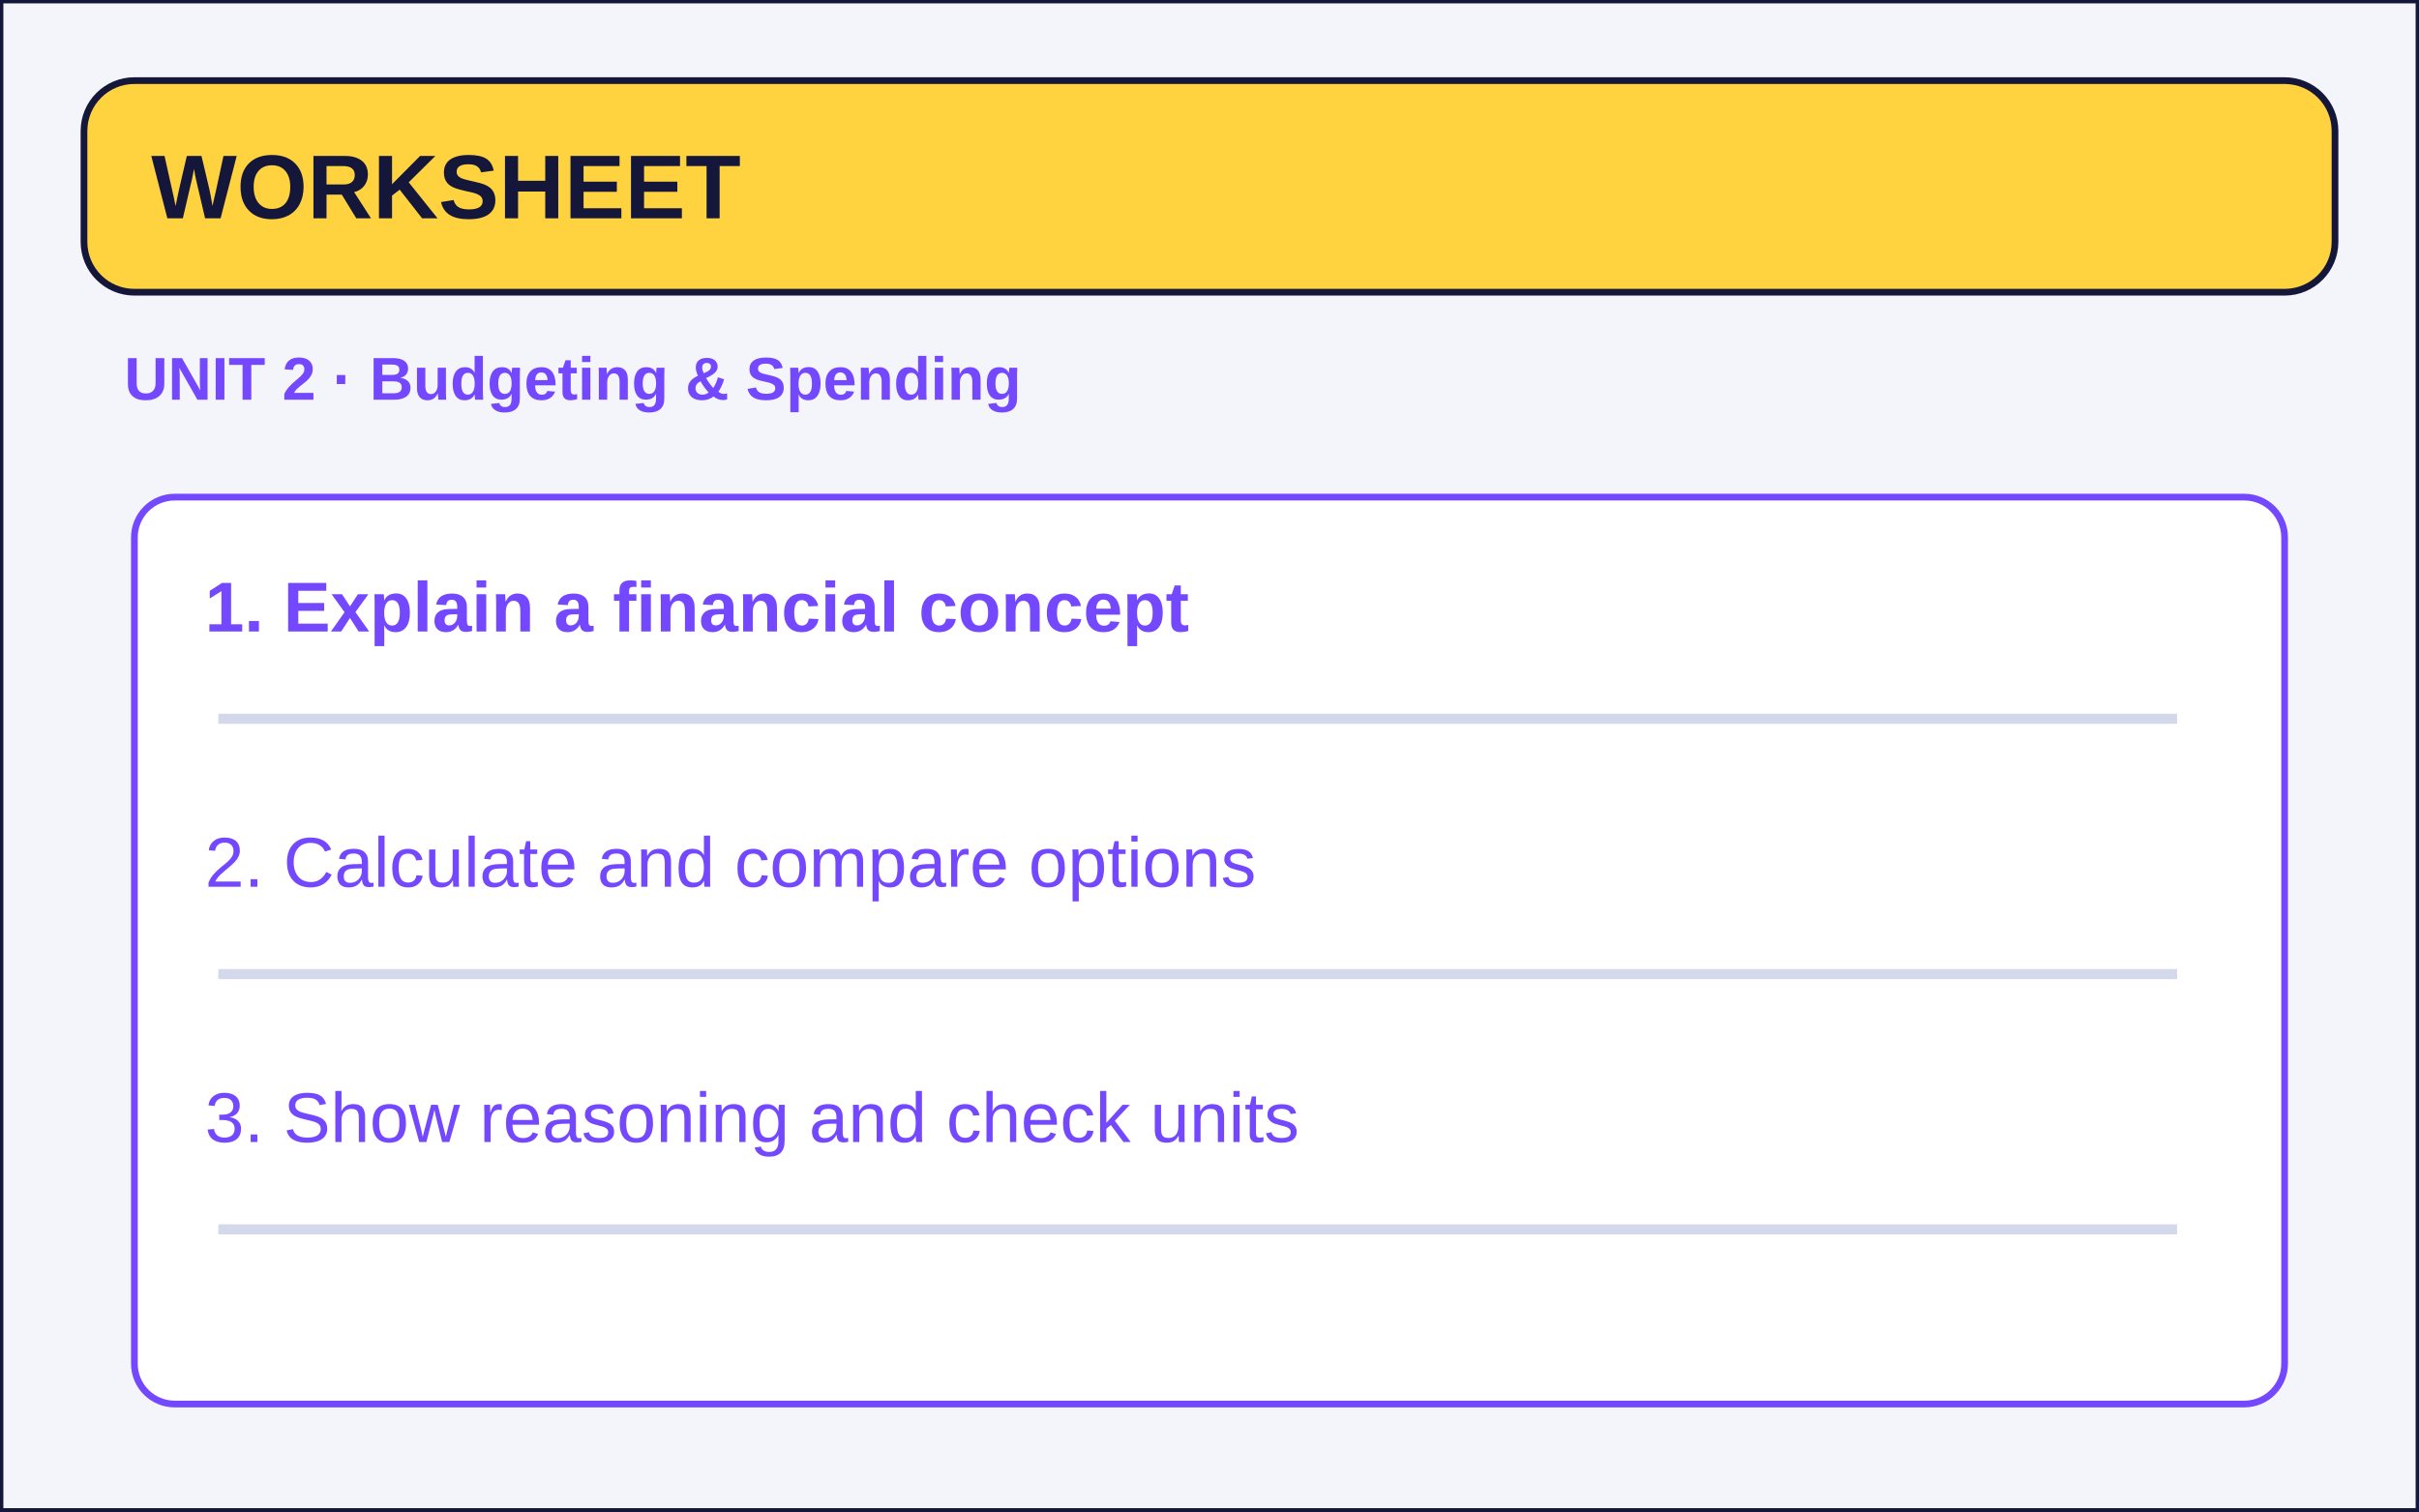
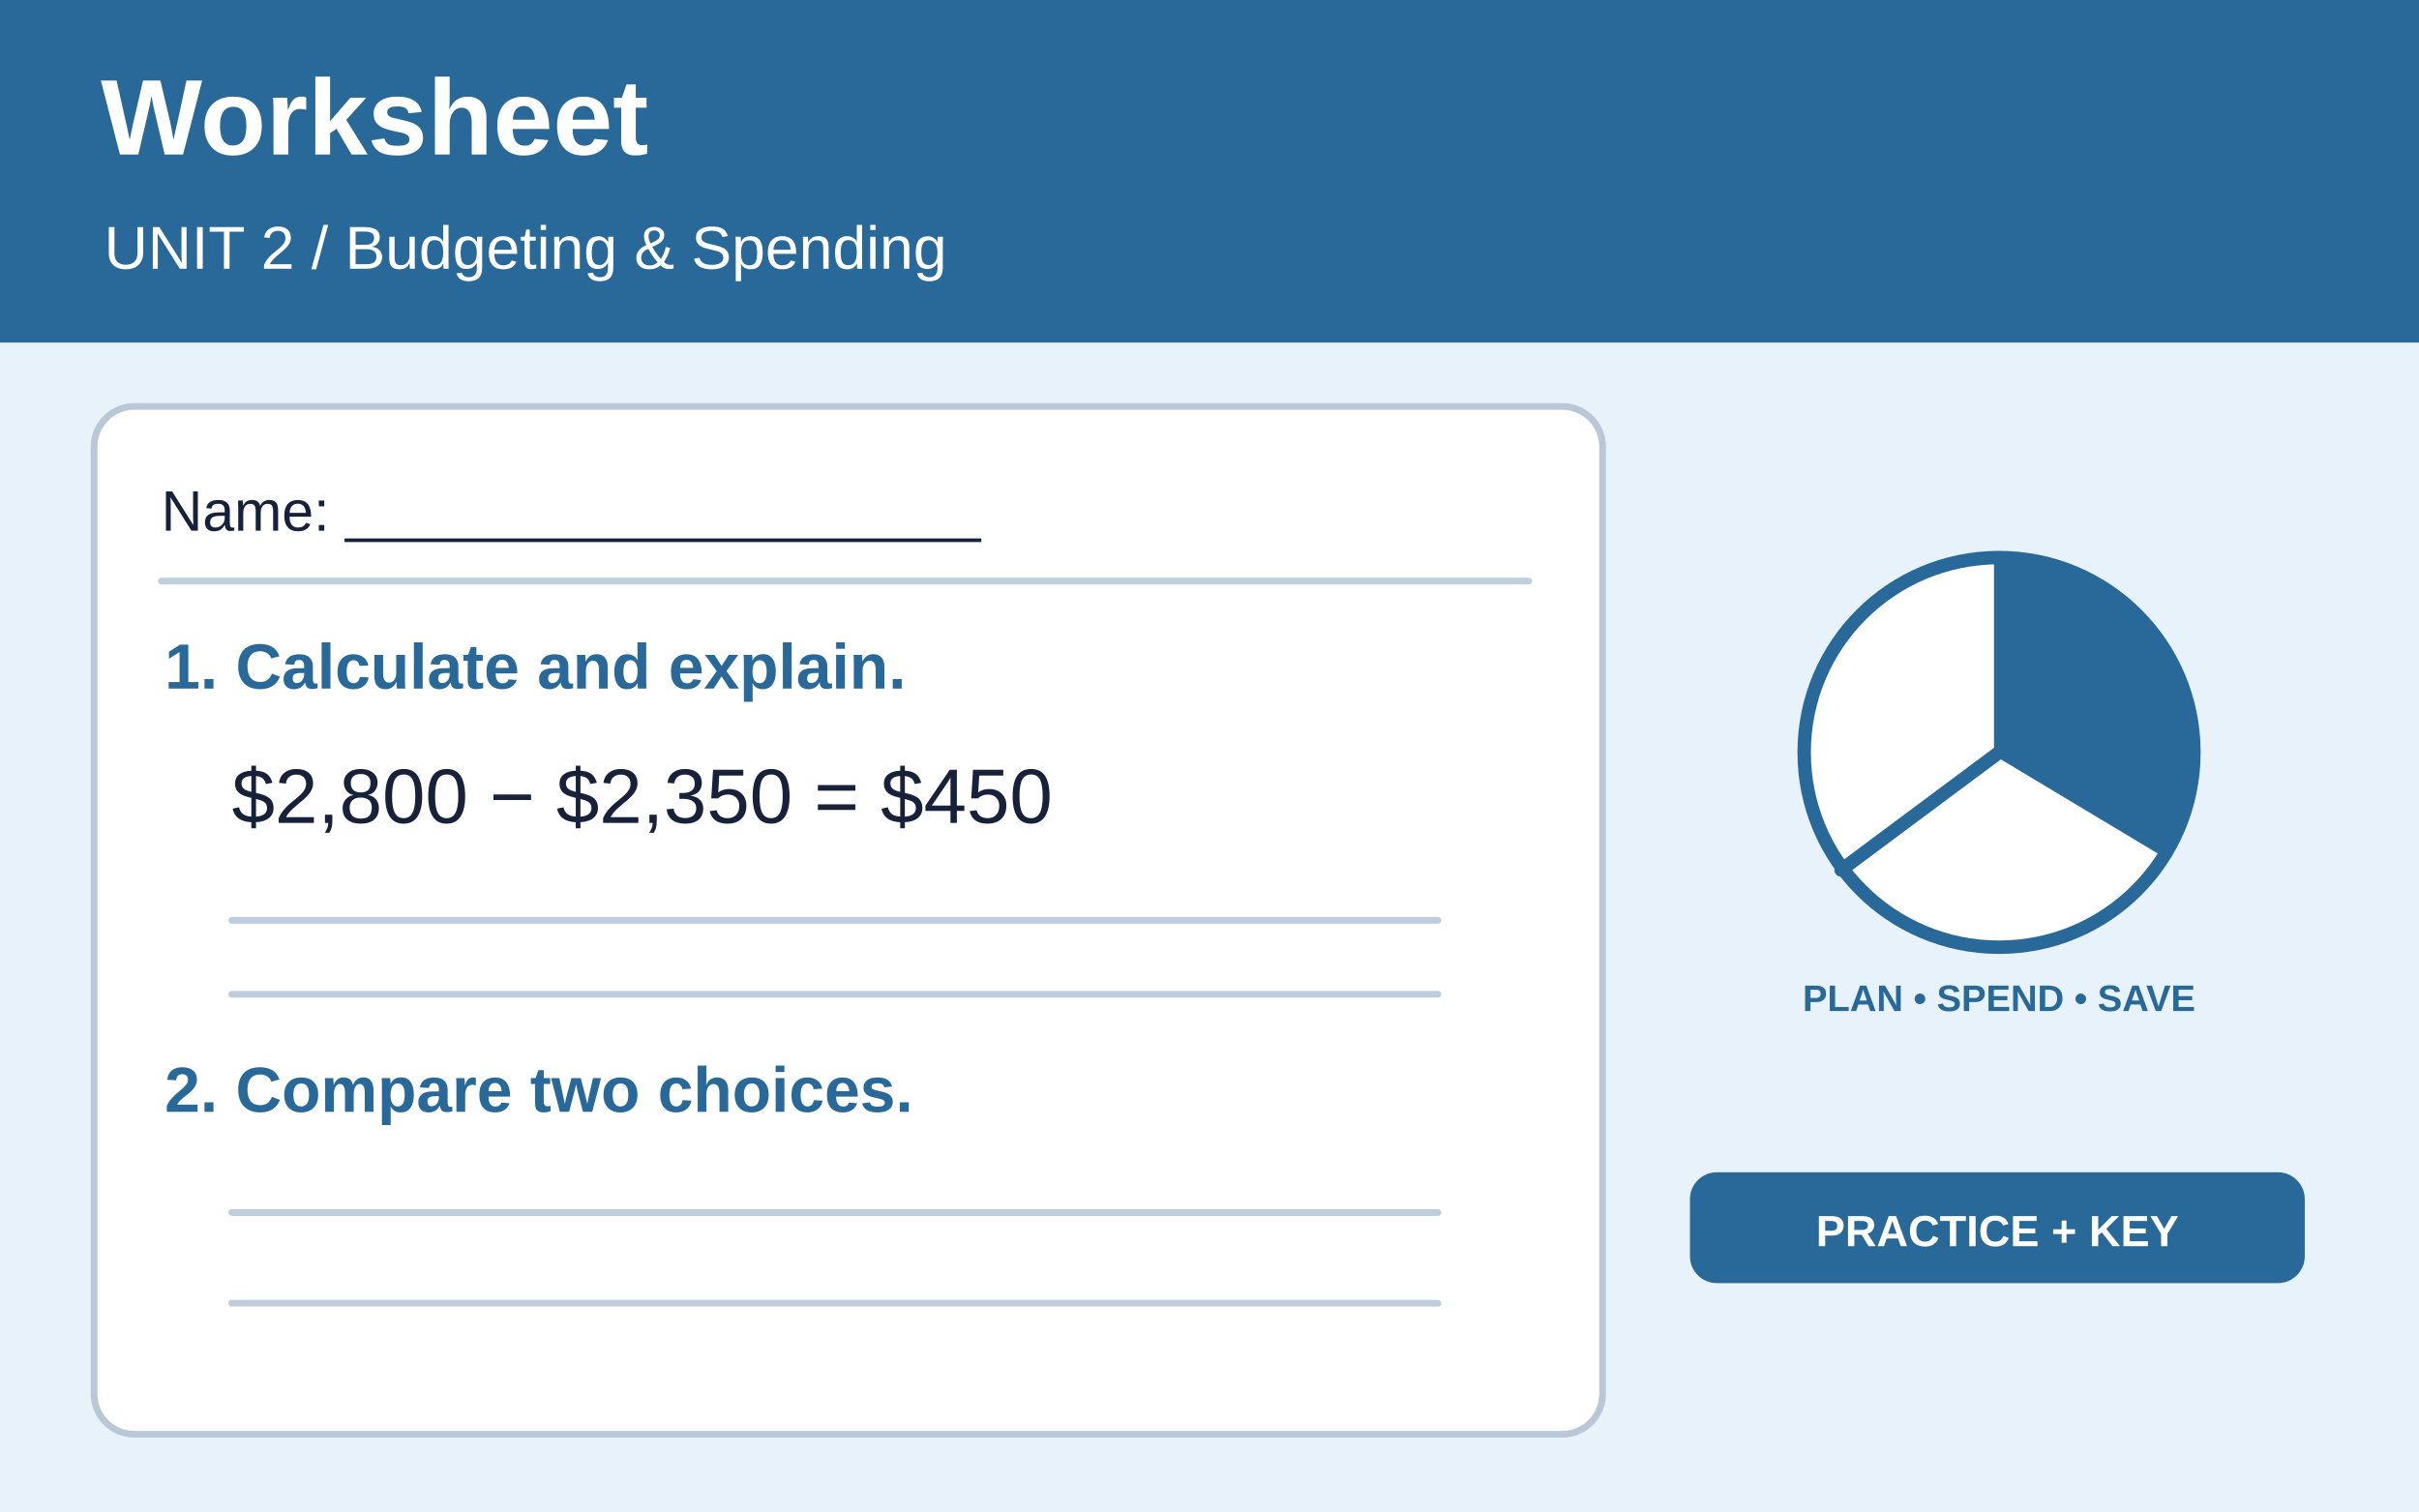
- <svg xmlns="http://www.w3.org/2000/svg" viewBox="0 0 720 450" role="img" aria-label="WORKSHEET preview for Budgeting &amp; Spending">
-   <rect x="0" y="0" width="720" height="450" rx="0" fill="#f4f5fb" stroke="#14173a" stroke-width="2" />
-   <rect x="25" y="24" width="670" height="63" rx="15" fill="#ffd23f" stroke="#14173a" stroke-width="2" />
-   <text x="45" y="65" font-family="Arial,sans-serif" font-size="27" font-weight="700" fill="#14173a">WORKSHEET</text>
-   <text x="37" y="119" font-family="Arial,sans-serif" font-size="18" font-weight="700" fill="#7448ff">UNIT 2 · Budgeting &amp; Spending</text>
-   <rect x="40" y="148" width="640" height="270" rx="12" fill="white" stroke="#7448ff" stroke-width="2" />
-   <text x="61" y="188" font-family="Arial,sans-serif" font-size="21" font-weight="700" fill="#7448ff">1. Explain a financial concept</text>
-   <path d="M65 214 H648" stroke="#d4d8eb" stroke-width="3" />
-   <text x="61" y="264" font-family="Arial,sans-serif" font-size="21" font-weight="400" fill="#7448ff">2. Calculate and compare options</text>
-   <path d="M65 290 H648" stroke="#d4d8eb" stroke-width="3" />
-   <text x="61" y="340" font-family="Arial,sans-serif" font-size="21" font-weight="400" fill="#7448ff">3. Show reasoning and check units</text>
-   <path d="M65 366 H648" stroke="#d4d8eb" stroke-width="3" />
+ <svg xmlns="http://www.w3.org/2000/svg" width="720" height="450" viewBox="0 0 720 450" role="img" aria-label="Worksheet preview: Budgeting &amp; Spending">
+   <rect x="0" y="0" width="720" height="450" rx="0" fill="#e7f2fb" stroke="#e7f2fb" stroke-width="2" />
+   <rect x="0" y="0" width="720" height="101" rx="0" fill="#286999" stroke="#286999" stroke-width="2" />
+   <text x="30" y="46" font-family="Arial,sans-serif" font-size="32" font-weight="700" text-anchor="start" fill="white">Worksheet</text>
+   <text x="31" y="80" font-family="Arial,sans-serif" font-size="18" font-weight="400" text-anchor="start" fill="white">UNIT 2  /  Budgeting &amp; Spending</text>
+   <rect x="28" y="121" width="449" height="306" rx="12" fill="white" stroke="#b9c7d7" stroke-width="2" />
+   <text x="48" y="158" font-family="Arial,sans-serif" font-size="17" font-weight="400" text-anchor="start" fill="#17213a">Name: ____________________</text>
+   <path d="M48 173h407" stroke="#c0cfdd" stroke-width="2" fill="none" stroke-linecap="round" stroke-linejoin="round" />
+   <text x="49" y="205" font-family="Arial,sans-serif" font-size="19" font-weight="700" text-anchor="start" fill="#286999">1. Calculate and explain.</text>
+   <text x="69" y="245" font-family="Arial,sans-serif" font-size="23" font-weight="400" text-anchor="start" fill="#17213a">$2,800 − $2,350 = $450</text>
+   <path d="M69 274h359M69 296h359" stroke="#bdcddd" stroke-width="2" fill="none" stroke-linecap="round" stroke-linejoin="round" />
+   <text x="49" y="331" font-family="Arial,sans-serif" font-size="19" font-weight="700" text-anchor="start" fill="#286999">2. Compare two choices.</text>
+   <path d="M69 361h359M69 388h359" stroke="#bdcddd" stroke-width="2" fill="none" stroke-linecap="round" stroke-linejoin="round" />
+   <g transform="translate(520 148)">
+     <circle cx="75" cy="76" r="58" fill="white" stroke="#286999" stroke-width="4" />
+     <path d="M75 18V76L125 106A58 58 0 0 0 75 18" stroke="#286999" stroke-width="3" fill="#286999" stroke-linecap="round" stroke-linejoin="round" />
+     <path d="M75 76L28 111" stroke="#286999" stroke-width="4" fill="none" stroke-linecap="round" stroke-linejoin="round" />
+     <text x="75" y="153" font-family="Arial,sans-serif" font-size="11" font-weight="700" text-anchor="middle" fill="#286999">PLAN • SPEND • SAVE</text>
+   </g>
+   <rect x="504" y="350" width="181" height="31" rx="7" fill="#286999" stroke="#286999" stroke-width="2" />
+   <text x="594.5" y="371" font-family="Arial,sans-serif" font-size="13" font-weight="700" text-anchor="middle" fill="white">PRACTICE + KEY</text>
</svg>
